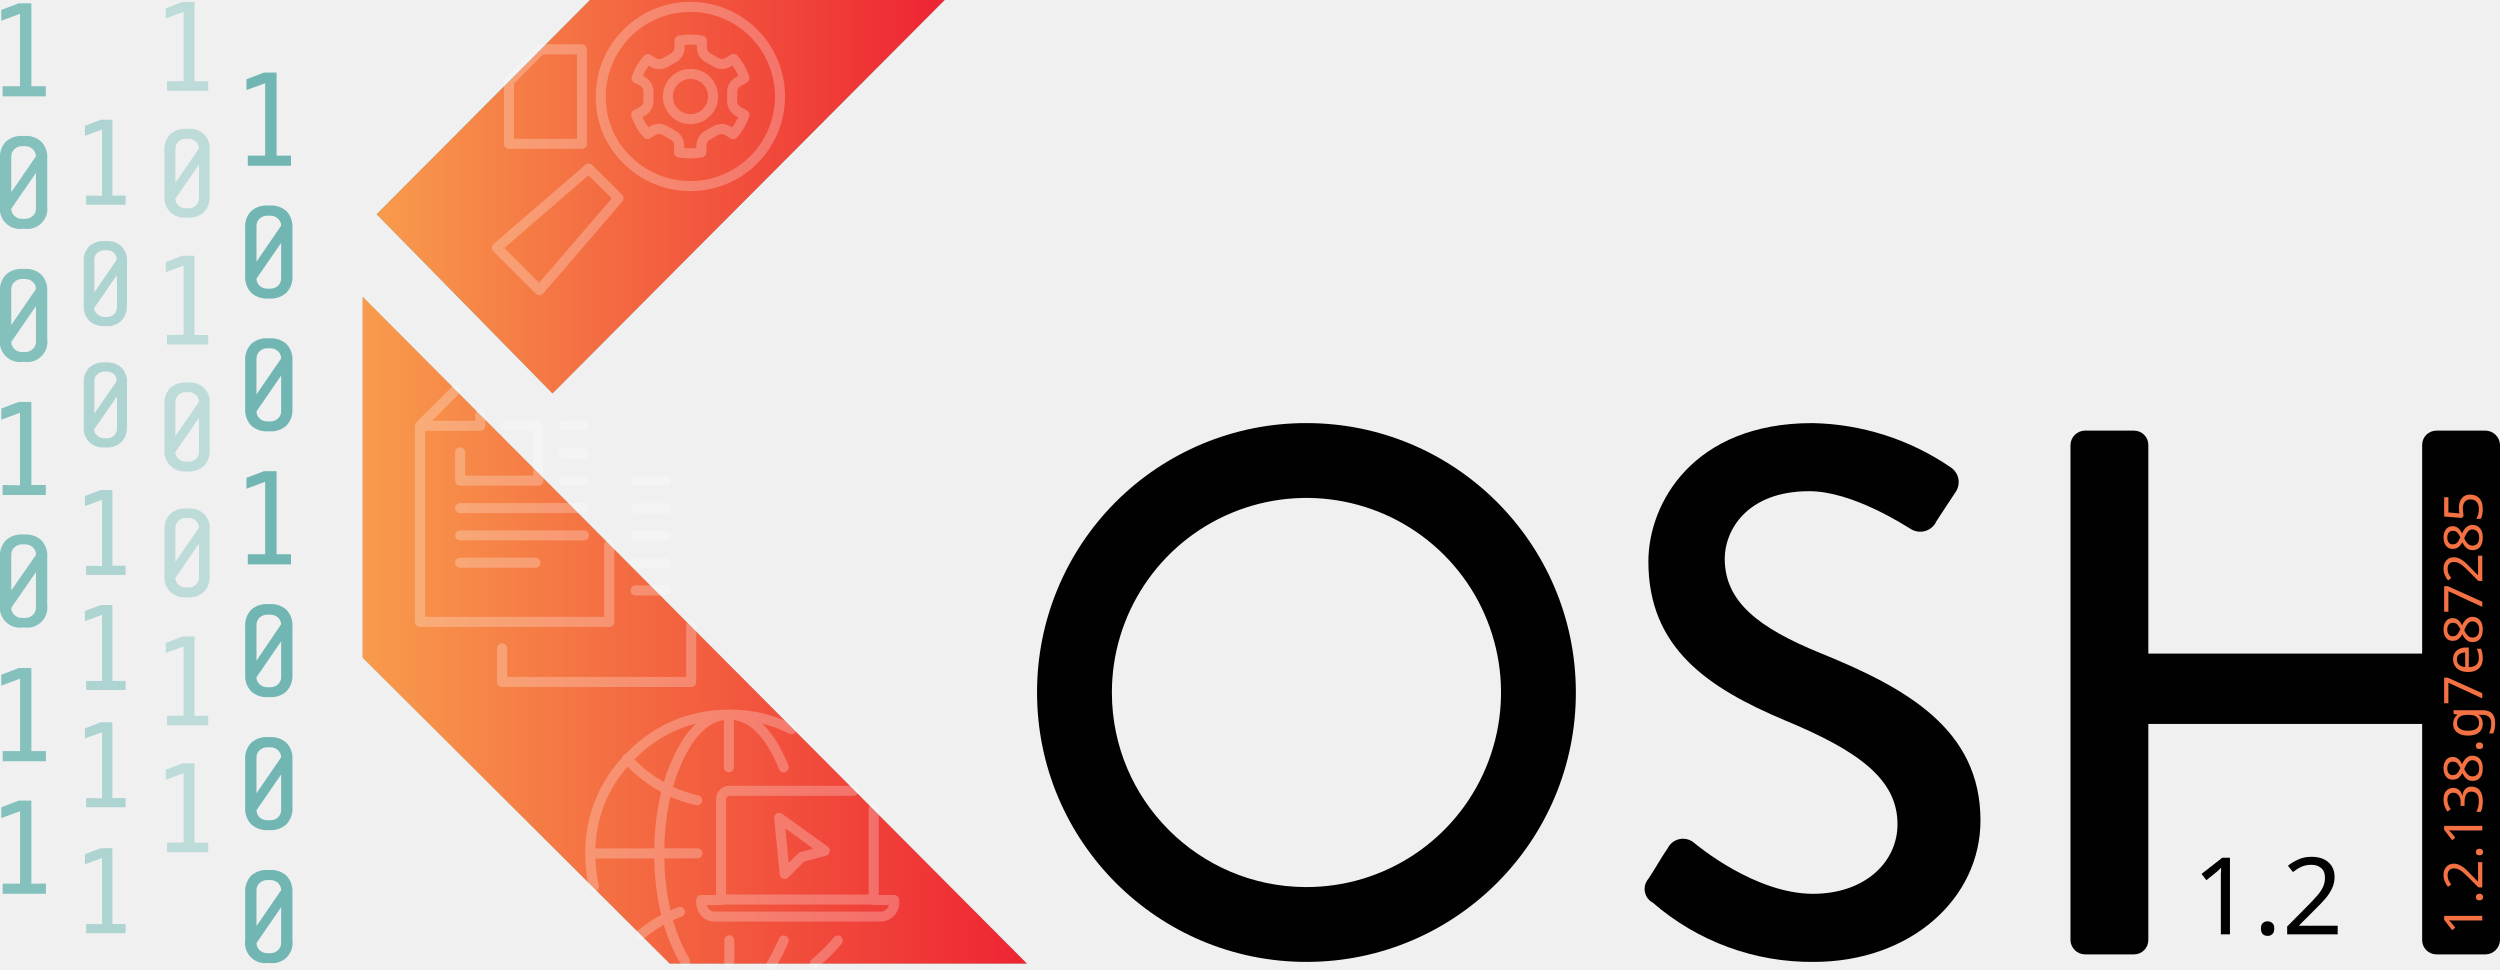
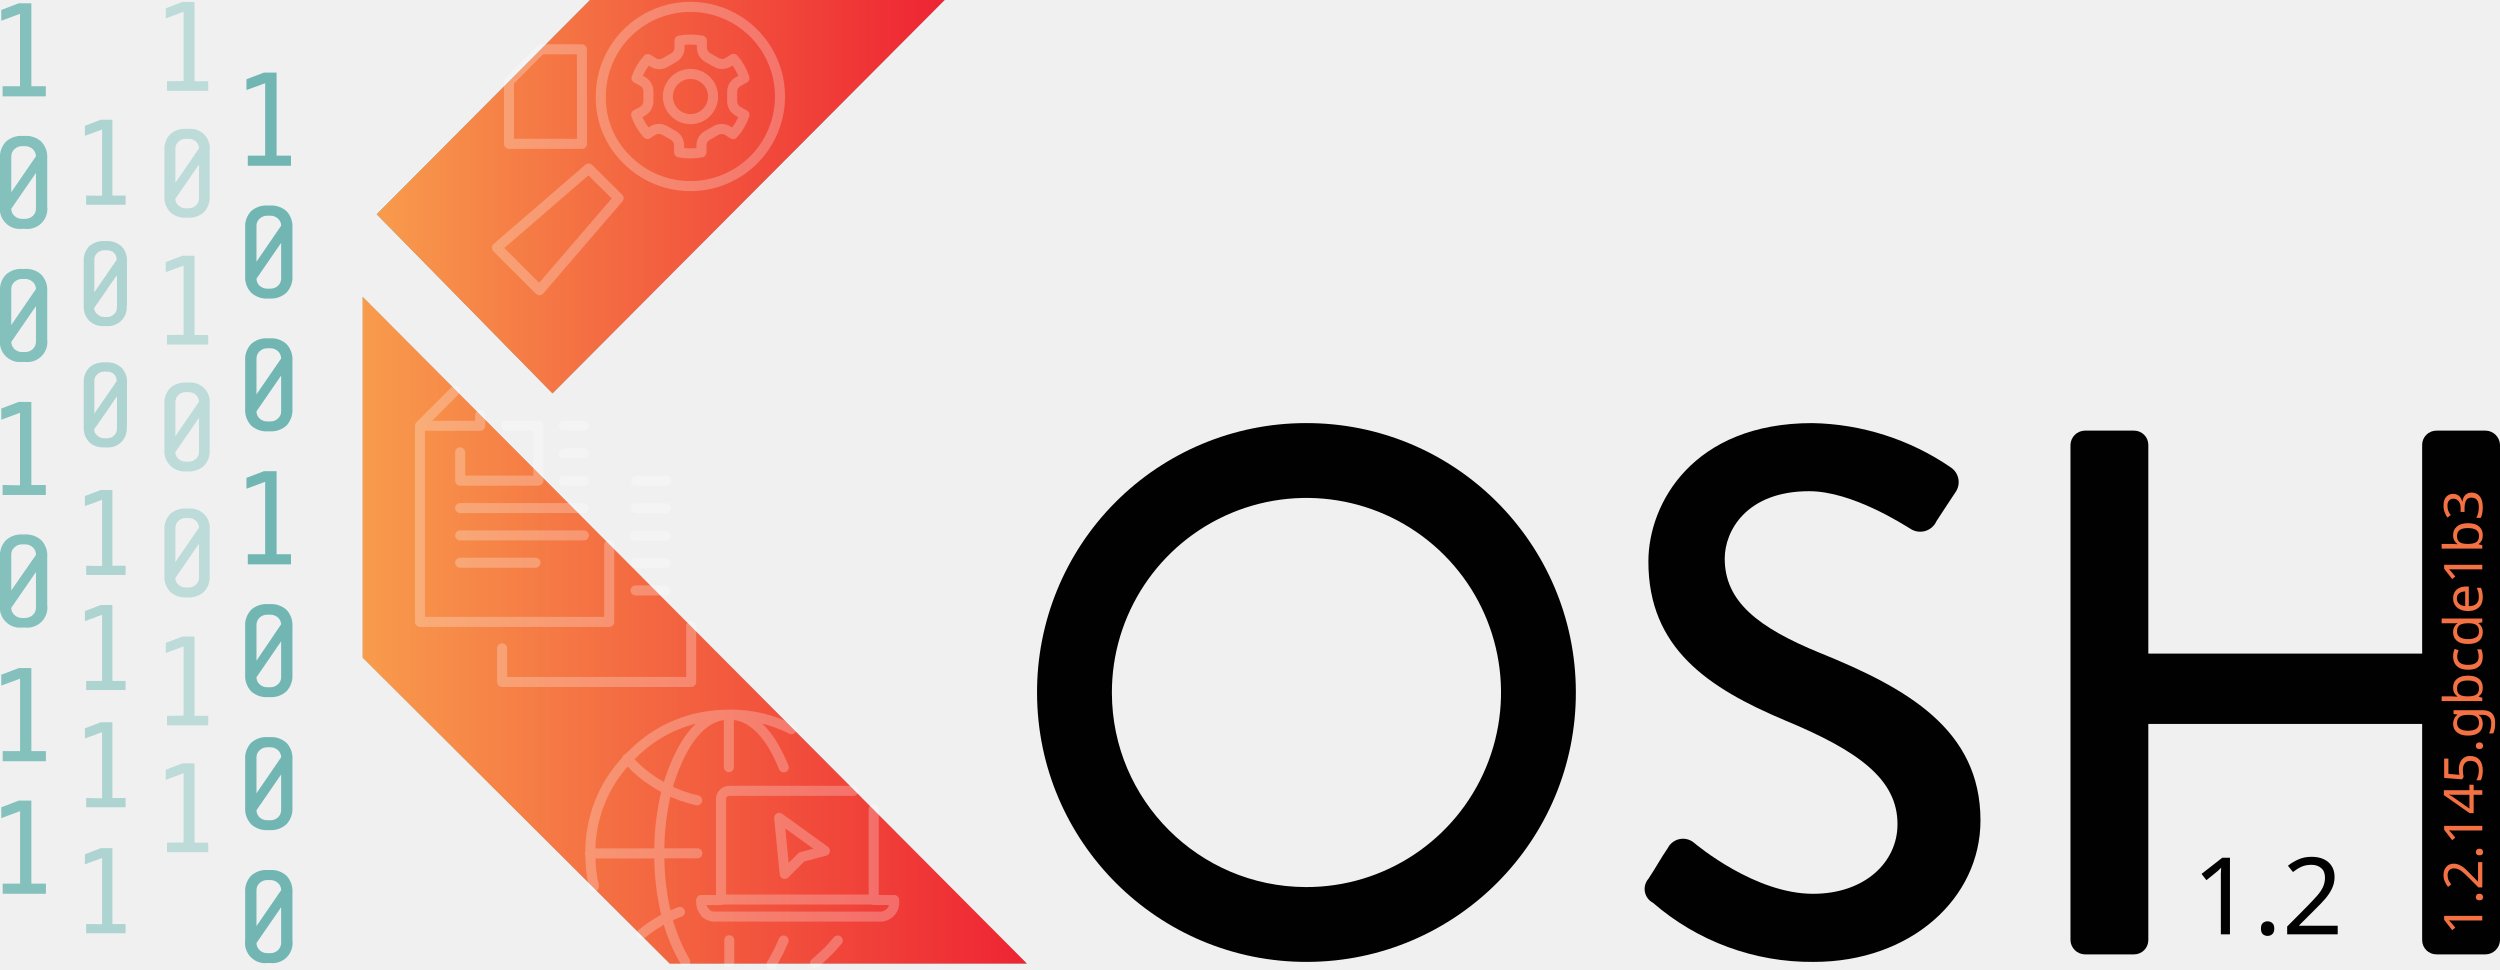
<svg xmlns="http://www.w3.org/2000/svg" xmlns:xlink="http://www.w3.org/1999/xlink" viewBox="0 0 248.88 96.48" version="1.1" id="svg4966">
  <defs id="defs4779">
    <style id="style4771">.cls-1{isolation:isolate;}.cls-2{fill:#010101;}.cls-10,.cls-12,.cls-3{fill:#afdedc;}.cls-10,.cls-11,.cls-12,.cls-13,.cls-3,.cls-9{mix-blend-mode:multiply;}.cls-4{fill:url(#New_Gradient_Swatch_copy_3);}.cls-5{fill:url(#New_Gradient_Swatch_copy_3-2);}.cls-6{opacity:0.25;}.cls-7,.cls-8{fill:none;stroke:#fff;stroke-linecap:round;stroke-linejoin:round;}.cls-7{fill-rule:evenodd;}.cls-10{opacity:0.7;}.cls-11,.cls-12{opacity:0.5;}.cls-13{opacity:0.65;}</style>
    <linearGradient id="New_Gradient_Swatch_copy_3" x1="37.5" y1="19.58" x2="94.04" y2="19.58" gradientUnits="userSpaceOnUse">
      <stop offset="0" stop-color="#f89b4c" id="stop4773" />
      <stop offset="1" stop-color="#ee2433" id="stop4775" />
    </linearGradient>
    <linearGradient id="New_Gradient_Swatch_copy_3-2" x1="36.1" y1="62.73" x2="102.23" y2="62.73" xlink:href="#New_Gradient_Swatch_copy_3" />
    <linearGradient xlink:href="#New_Gradient_Swatch_copy_3" id="linearGradient4972" gradientUnits="userSpaceOnUse" x1="37.5" y1="19.58" x2="94.04" y2="19.58" />
  </defs>
  <path class="cls-2" d="m 129.98,42.12 a 26.82,26.82 0 1 1 -26.74,26.89 26.77,26.77 0 0 1 26.74,-26.89 z m 0,46.19 a 19.37,19.37 0 1 0 -19.29,-19.3 19.37,19.37 0 0 0 19.29,19.3 z" id="path4781" style="isolation:isolate;fill:#010101" />
  <path class="cls-2" d="m 164.1,87.49 c 0.67,-1 1.26,-2.09 1.93,-3.06 a 1.7,1.7 0 0 1 2.54,-0.59 c 0.44,0.37 6.18,5.14 11.92,5.14 5.14,0 8.41,-3.13 8.41,-6.93 0,-4.47 -3.87,-7.3 -11.24,-10.35 -7.6,-3.21 -13.56,-7.16 -13.56,-15.8 0,-5.81 4.47,-13.78 16.31,-13.78 a 25.21,25.21 0 0 1 13.78,4.4 1.76,1.76 0 0 1 0.45,2.53 c -0.6,0.89 -1.27,1.94 -1.86,2.83 a 1.77,1.77 0 0 1 -2.61,0.75 c -0.52,-0.3 -5.74,-3.73 -10.06,-3.73 -6.25,0 -8.41,3.95 -8.41,6.71 0,4.24 3.27,6.85 9.46,9.38 8.64,3.5 16,7.6 16,16.69 0,7.75 -6.92,14.08 -16.61,14.08 a 24.07,24.07 0 0 1 -16,-5.89 1.55,1.55 0 0 1 -0.45,-2.38 z" id="path4783" style="isolation:isolate;fill:#010101" />
  <polygon class="cls-3" points="36.1,29.54 36.1,65.47 66.67,95.93 102.23,95.93 " id="polygon4793" style="isolation:isolate;mix-blend-mode:multiply;fill:#afdedc" />
  <polygon class="cls-3" points="55,39.16 94.04,0 58.74,0 37.5,21.33 " id="polygon4795" style="isolation:isolate;mix-blend-mode:multiply;fill:#afdedc" />
  <polygon class="cls-3" points="55,39.16 94.04,0 58.74,0 37.5,21.33 " id="polygon4797" style="isolation:isolate;mix-blend-mode:multiply;fill:#afdedc" />
  <polygon class="cls-4" points="55,39.16 94.04,0 58.74,0 37.5,21.33 " id="polygon4799" style="isolation:isolate;fill:url(#linearGradient4972)" />
  <polygon class="cls-5" points="36.1,29.54 36.1,65.47 66.67,95.93 102.23,95.93 " id="polygon4801" style="isolation:isolate;fill:url(#New_Gradient_Swatch_copy_3-2)" />
  <g class="cls-6" id="g4805" style="opacity:0.25;isolation:isolate">
    <path class="cls-7" d="m 140,443.25 v 2.82 h 7.78 v -5.46 h -3.2 m 7.74,5.47 h -2 m 0,-2.73 h 2 m 0,-2.74 h -2 M 140,448.8 h 12.3 M 142,439.55 v 1.06 h -6 v 19.52 h 18.84 v -7.67 M 136,440.61 l 3.51,-3.51 m 18,11.71 h 3 m 0,-2.73 h -3 m -13.33,16.68 v 3.35 H 163 v -5.56 m -23,-6.31 h 7.5 m 4.82,-2.72 H 140 m 20.46,5.48 h -3 m 0,-2.72 h 3 m 0,-2.72 h -3" transform="translate(-94.19,-398.22)" id="path4803" style="fill:none;fill-rule:evenodd;stroke:#ffffff;stroke-linecap:round;stroke-linejoin:round" />
  </g>
  <g class="cls-6" id="g4815" style="opacity:0.25;isolation:isolate">
    <polygon class="cls-8" points="50.67,8.11 50.67,14.32 57.94,14.32 57.93,4.91 53.85,4.91 " id="polygon4807" style="fill:none;stroke:#ffffff;stroke-linecap:round;stroke-linejoin:round" />
    <path class="cls-8" d="m 154.27,416.46 -1.48,-1.46 -9.13,7.88 v 0 l 4.23,4.23 v 0 l 7.88,-9.16 z" transform="translate(-94.19,-398.22)" id="path4809" style="fill:none;stroke:#ffffff;stroke-linecap:round;stroke-linejoin:round" />
    <path class="cls-8" d="m 156.62,414.14 a 8.92,8.92 0 1 0 -2.62,-6.31 8.6,8.6 0 0 0 2.62,6.31 z m 1.54,-7.82 -0.6,-0.32 a 5.42,5.42 0 0 1 1.12,-1.9 l 0.56,0.35 a 1.17,1.17 0 0 0 1.17,0 l 0.89,-0.51 a 1.15,1.15 0 0 0 0.54,-1 v -0.68 a 6.21,6.21 0 0 1 2.22,0 v 0.67 a 1.19,1.19 0 0 0 0.55,1 l 0.88,0.5 a 1.15,1.15 0 0 0 1.17,0 l 0.56,-0.35 a 5.4,5.4 0 0 1 1.08,1.92 l -0.59,0.33 a 1.16,1.16 0 0 0 -0.63,1 v 1 a 1.16,1.16 0 0 0 0.63,1 l 0.59,0.33 a 5.4,5.4 0 0 1 -1.12,1.91 l -0.56,-0.35 a 1.15,1.15 0 0 0 -1.17,0 l -0.88,0.5 a 1.18,1.18 0 0 0 -0.55,1 v 0.67 a 6.21,6.21 0 0 1 -2.22,0 v -0.67 a 1.15,1.15 0 0 0 -0.54,-1 l -0.89,-0.51 a 1.17,1.17 0 0 0 -1.17,0 l -0.55,0.35 a 5.38,5.38 0 0 1 -1.13,-1.92 l 0.6,-0.32 a 1.17,1.17 0 0 0 0.62,-1 v -1 a 1.17,1.17 0 0 0 -0.58,-1 z" transform="translate(-94.19,-398.22)" id="path4811" style="fill:none;stroke:#ffffff;stroke-linecap:round;stroke-linejoin:round" />
    <path class="cls-8" d="m 162.93,410.08 a 2.25,2.25 0 0 0 2.25,-2.25 2.25,2.25 0 1 0 -4.5,0 2.25,2.25 0 0 0 2.25,2.25 z" transform="translate(-94.19,-398.22)" id="path4813" style="fill:none;stroke:#ffffff;stroke-linecap:round;stroke-linejoin:round" />
  </g>
  <g class="cls-6" id="g4819" style="opacity:0.25;isolation:isolate">
    <path class="cls-7" d="m 166.75,474.59 v -5.22 h -0.16 c -1.6,0.06 -3,1.09 -4.2,3.07 -0.18,0.3 -0.36,0.63 -0.54,1 l -0.18,0.38 a 18.09,18.09 0 0 0 -1.08,3 12.61,12.61 0 0 0 3,1.07 m 3.14,-8.53 h 0.16 a 13.34,13.34 0 0 1 6.09,1.45 m 6.17,6.14 h -12.37 a 0.79,0.79 0 0 0 -0.57,0.25 0.76,0.76 0 0 0 -0.24,0.57 v 10 h 15.2 v -9 m -7.17,4.76 -1.69,1.69 -0.55,-5.58 4.55,3.28 z m -7.05,-14.16 c 1.6,0.06 3,1.09 4.2,3.07 0.18,0.3 0.36,0.63 0.54,1 l 0.18,0.38 c 0.12,0.26 0.24,0.52 0.34,0.79 m -18.9,11.85 a 14.8,14.8 0 0 1 -0.35,-3.23 v 0 a 13.32,13.32 0 0 1 3.68,-9.4 l 0.37,-0.38 a 14.06,14.06 0 0 1 1.08,-1 13.22,13.22 0 0 1 8.54,-3.07 M 161.88,489 a 12.26,12.26 0 0 0 -1.29,0.56 17.67,17.67 0 0 0 1.08,3 l 0.18,0.38 c 0.18,0.35 0.36,0.68 0.55,1 m -4.35,-2.73 a 13.68,13.68 0 0 1 2.54,-1.66 24.73,24.73 0 0 1 -0.76,-6.37 h -6.91 m 7.67,-6.38 a 24.78,24.78 0 0 0 -0.76,6.37 h 3.78 m -7,-9.41 0.37,0.39 a 14.06,14.06 0 0 0 1.08,1 13.68,13.68 0 0 0 2.54,1.66 m 10.4,17.39 0.08,-0.12 a 0.41,0.41 0 0 1 0.07,-0.11 q 0.27,-0.47 0.54,-1 l 0.18,-0.38 c 0.12,-0.24 0.22,-0.49 0.33,-0.74 m 5.39,0 c -0.21,0.25 -0.43,0.5 -0.65,0.74 -0.22,0.24 -0.24,0.26 -0.37,0.38 q -0.53,0.52 -1.08,1 l -0.16,0.13 M 166,487.82 h -2 v 0.24 a 1.31,1.31 0 0 0 0.41,1 v 0.06 a 1.34,1.34 0 0 0 0.92,0.35 h 16.48 a 1.32,1.32 0 0 0 1,-0.41 1.3,1.3 0 0 0 0.4,-1 v -0.24 h -2 m -14.42,4 V 494" transform="translate(-94.19,-398.22)" id="path4817" style="fill:none;fill-rule:evenodd;stroke:#ffffff;stroke-linecap:round;stroke-linejoin:round" />
  </g>
  <g class="cls-9" id="g4835" style="isolation:isolate;mix-blend-mode:multiply">
    <path class="cls-3" d="m 94.45,406.81 v 1 h 4.3 v -1 h -1.44 v -8.26 h -1.26 l -1.73,0.66 v 1.07 l 1.86,-0.69 v 7.22 z" transform="translate(-94.19,-398.22)" id="path4821" style="mix-blend-mode:multiply;fill:#afdedc" />
    <path class="cls-3" d="M 98.89,418.78 V 414 a 2.21,2.21 0 0 0 -0.59,-1.68 2.26,2.26 0 0 0 -1.63,-0.57 h -0.26 a 2.26,2.26 0 0 0 -1.63,0.57 2.21,2.21 0 0 0 -0.59,1.68 v 4.76 a 2,2 0 0 0 2.22,2.24 h 0.26 a 2,2 0 0 0 2.22,-2.25 z m -1.12,-5 -2.46,3.58 v -3.58 a 1,1 0 0 1 0.31,-0.71 1.09,1.09 0 0 1 0.79,-0.3 h 0.26 a 1.09,1.09 0 0 1 0.79,0.3 1,1 0 0 1 0.31,0.7 z m -2.46,5.22 2.46,-3.57 V 419 a 0.93,0.93 0 0 1 -0.31,0.71 1.09,1.09 0 0 1 -0.79,0.3 h -0.26 a 1.09,1.09 0 0 1 -0.79,-0.3 0.93,0.93 0 0 1 -0.31,-0.71 z" transform="translate(-94.19,-398.22)" id="path4823" style="mix-blend-mode:multiply;fill:#afdedc" />
    <path class="cls-3" d="m 98.89,432 v -4.76 a 2.21,2.21 0 0 0 -0.59,-1.68 2.26,2.26 0 0 0 -1.63,-0.57 h -0.26 a 2.26,2.26 0 0 0 -1.63,0.57 2.21,2.21 0 0 0 -0.59,1.68 V 432 a 2,2 0 0 0 2.22,2.25 h 0.26 A 2,2 0 0 0 98.89,432 Z m -1.12,-5 -2.46,3.58 V 427 a 0.93,0.93 0 0 1 0.31,-0.71 1.09,1.09 0 0 1 0.79,-0.3 h 0.26 a 1.09,1.09 0 0 1 0.79,0.3 0.93,0.93 0 0 1 0.31,0.71 z m -2.46,5.26 2.46,-3.57 v 3.57 a 1,1 0 0 1 -0.31,0.71 1.09,1.09 0 0 1 -0.79,0.3 h -0.26 a 1.09,1.09 0 0 1 -0.79,-0.3 1,1 0 0 1 -0.31,-0.71 z" transform="translate(-94.19,-398.22)" id="path4825" style="mix-blend-mode:multiply;fill:#afdedc" />
    <path class="cls-3" d="m 94.45,446.5 v 1 h 4.3 v -1 h -1.44 v -8.27 h -1.26 l -1.73,0.66 V 440 l 1.86,-0.69 v 7.23 z" transform="translate(-94.19,-398.22)" id="path4827" style="mix-blend-mode:multiply;fill:#afdedc" />
    <path class="cls-3" d="m 98.89,458.47 v -4.76 A 2.21,2.21 0 0 0 98.3,452 2.26,2.26 0 0 0 96.67,451.43 h -0.26 a 2.26,2.26 0 0 0 -1.63,0.57 2.21,2.21 0 0 0 -0.59,1.68 v 4.76 a 2,2 0 0 0 2.22,2.25 h 0.26 a 2,2 0 0 0 2.22,-2.25 z m -1.12,-5 -2.46,3.53 v -3.58 a 0.93,0.93 0 0 1 0.31,-0.71 1.09,1.09 0 0 1 0.79,-0.3 h 0.26 a 1.09,1.09 0 0 1 0.79,0.3 0.93,0.93 0 0 1 0.31,0.75 z m -2.46,5.26 2.46,-3.57 v 3.57 a 0.93,0.93 0 0 1 -0.31,0.71 1.09,1.09 0 0 1 -0.79,0.3 h -0.26 a 1.09,1.09 0 0 1 -0.79,-0.3 0.93,0.93 0 0 1 -0.31,-0.72 z" transform="translate(-94.19,-398.22)" id="path4829" style="mix-blend-mode:multiply;fill:#afdedc" />
    <path class="cls-3" d="m 94.46,473 v 1 h 4.3 v -1 h -1.45 v -8.27 h -1.25 l -1.74,0.66 v 1.08 l 1.87,-0.69 V 473 Z" transform="translate(-94.19,-398.22)" id="path4831" style="mix-blend-mode:multiply;fill:#afdedc" />
    <path class="cls-3" d="m 94.46,486.19 v 1 h 4.3 v -1 h -1.45 v -8.27 h -1.25 l -1.74,0.67 v 1.07 l 1.87,-0.69 v 7.22 z" transform="translate(-94.19,-398.22)" id="path4833" style="mix-blend-mode:multiply;fill:#afdedc" />
  </g>
  <g class="cls-9" id="g4851" style="isolation:isolate;mix-blend-mode:multiply">
    <path class="cls-3" d="m 118.86,413.72 v 1 h 4.3 v -1 h -1.44 v -8.27 h -1.26 l -1.73,0.66 v 1.07 l 1.86,-0.68 v 7.22 z" transform="translate(-94.19,-398.22)" id="path4837" style="mix-blend-mode:multiply;fill:#afdedc" />
    <path class="cls-3" d="m 123.3,425.69 v -4.77 a 2.21,2.21 0 0 0 -0.59,-1.68 2.3,2.3 0 0 0 -1.63,-0.56 h -0.26 a 2.3,2.3 0 0 0 -1.63,0.56 2.21,2.21 0 0 0 -0.59,1.68 v 4.77 a 2.2,2.2 0 0 0 0.6,1.67 2.26,2.26 0 0 0 1.62,0.58 h 0.26 a 2.26,2.26 0 0 0 1.62,-0.58 2.2,2.2 0 0 0 0.6,-1.67 z m -1.12,-5 -2.46,3.59 v -3.59 a 0.91,0.91 0 0 1 0.31,-0.7 1.09,1.09 0 0 1 0.79,-0.3 h 0.26 a 1.09,1.09 0 0 1 0.79,0.3 0.91,0.91 0 0 1 0.31,0.68 z m -2.46,5.27 2.46,-3.57 v 3.57 a 1,1 0 0 1 -0.31,0.71 1.13,1.13 0 0 1 -0.79,0.29 h -0.26 a 1.13,1.13 0 0 1 -0.79,-0.29 1,1 0 0 1 -0.31,-0.73 z" transform="translate(-94.19,-398.22)" id="path4839" style="mix-blend-mode:multiply;fill:#afdedc" />
    <path class="cls-3" d="m 123.3,438.91 v -4.76 a 2.21,2.21 0 0 0 -0.59,-1.68 2.26,2.26 0 0 0 -1.63,-0.57 h -0.26 a 2.26,2.26 0 0 0 -1.63,0.57 2.21,2.21 0 0 0 -0.59,1.68 v 4.76 a 2.23,2.23 0 0 0 0.6,1.68 2.26,2.26 0 0 0 1.62,0.57 h 0.26 a 2.26,2.26 0 0 0 1.62,-0.57 2.23,2.23 0 0 0 0.6,-1.68 z m -1.12,-5 -2.46,3.58 v -3.59 a 1,1 0 0 1 0.31,-0.71 1.09,1.09 0 0 1 0.79,-0.3 h 0.26 a 1.09,1.09 0 0 1 0.79,0.3 1,1 0 0 1 0.31,0.71 z m -2.46,5.26 2.46,-3.57 v 3.57 a 0.93,0.93 0 0 1 -0.31,0.71 1.09,1.09 0 0 1 -0.79,0.3 h -0.26 a 1.09,1.09 0 0 1 -0.79,-0.3 0.93,0.93 0 0 1 -0.31,-0.72 z" transform="translate(-94.19,-398.22)" id="path4841" style="mix-blend-mode:multiply;fill:#afdedc" />
    <path class="cls-3" d="m 118.86,453.4 v 1 h 4.3 v -1 h -1.44 v -8.27 h -1.26 l -1.73,0.66 v 1.08 l 1.86,-0.69 v 7.22 z" transform="translate(-94.19,-398.22)" id="path4843" style="mix-blend-mode:multiply;fill:#afdedc" />
    <path class="cls-3" d="m 123.3,465.37 v -4.76 a 2.21,2.21 0 0 0 -0.59,-1.68 2.26,2.26 0 0 0 -1.63,-0.57 h -0.26 a 2.26,2.26 0 0 0 -1.63,0.57 2.21,2.21 0 0 0 -0.59,1.68 v 4.76 a 2.23,2.23 0 0 0 0.6,1.68 2.26,2.26 0 0 0 1.62,0.57 h 0.26 a 2.26,2.26 0 0 0 1.62,-0.57 2.23,2.23 0 0 0 0.6,-1.68 z m -1.12,-5 -2.46,3.63 v -3.59 a 1,1 0 0 1 0.31,-0.71 1.13,1.13 0 0 1 0.79,-0.29 h 0.26 a 1.13,1.13 0 0 1 0.79,0.29 1,1 0 0 1 0.31,0.66 z m -2.46,5.27 2.46,-3.58 v 3.58 a 0.91,0.91 0 0 1 -0.31,0.7 1.09,1.09 0 0 1 -0.79,0.3 h -0.26 a 1.09,1.09 0 0 1 -0.79,-0.3 0.91,0.91 0 0 1 -0.31,-0.71 z" transform="translate(-94.19,-398.22)" id="path4845" style="mix-blend-mode:multiply;fill:#afdedc" />
    <path class="cls-3" d="m 123.3,478.61 v -4.76 a 2.21,2.21 0 0 0 -0.59,-1.68 2.26,2.26 0 0 0 -1.63,-0.57 h -0.26 a 2.26,2.26 0 0 0 -1.63,0.57 2.21,2.21 0 0 0 -0.59,1.68 v 4.76 a 2.2,2.2 0 0 0 0.6,1.67 2.26,2.26 0 0 0 1.62,0.58 h 0.26 a 2.26,2.26 0 0 0 1.62,-0.58 2.2,2.2 0 0 0 0.6,-1.67 z m -1.12,-5 -2.46,3.59 v -3.59 a 0.93,0.93 0 0 1 0.31,-0.7 1.09,1.09 0 0 1 0.79,-0.3 h 0.26 a 1.09,1.09 0 0 1 0.79,0.3 0.93,0.93 0 0 1 0.31,0.68 z m -2.46,5.27 2.46,-3.57 v 3.57 a 1,1 0 0 1 -0.31,0.71 1.09,1.09 0 0 1 -0.79,0.29 h -0.26 a 1.09,1.09 0 0 1 -0.79,-0.29 1,1 0 0 1 -0.31,-0.73 z" transform="translate(-94.19,-398.22)" id="path4847" style="mix-blend-mode:multiply;fill:#afdedc" />
    <path class="cls-3" d="m 123.3,491.84 v -4.76 a 2.21,2.21 0 0 0 -0.59,-1.68 2.26,2.26 0 0 0 -1.63,-0.57 h -0.26 a 2.26,2.26 0 0 0 -1.63,0.57 2.21,2.21 0 0 0 -0.59,1.68 v 4.76 a 2,2 0 0 0 2.22,2.25 h 0.26 a 2,2 0 0 0 2.22,-2.25 z m -1.12,-5 -2.46,3.58 v -3.58 a 0.93,0.93 0 0 1 0.31,-0.71 1.09,1.09 0 0 1 0.79,-0.3 h 0.26 a 1.09,1.09 0 0 1 0.79,0.3 0.93,0.93 0 0 1 0.31,0.7 z m -2.46,5.26 2.46,-3.57 v 3.57 a 1,1 0 0 1 -0.31,0.71 1.09,1.09 0 0 1 -0.79,0.3 h -0.26 a 1.09,1.09 0 0 1 -0.79,-0.3 1,1 0 0 1 -0.31,-0.72 z" transform="translate(-94.19,-398.22)" id="path4849" style="mix-blend-mode:multiply;fill:#afdedc" />
  </g>
  <path class="cls-10" d="m 16.63,8.09 v 0.95 h 4.1 V 8.09 h -1.37 v -7.9 h -1.2 L 16.5,0.83 v 1 l 1.78,-0.66 v 6.9 z" id="path4853" style="opacity:0.7;isolation:isolate;mix-blend-mode:multiply;fill:#afdedc" />
  <path class="cls-10" d="M 20.87,19.53 V 14.98 A 1.93,1.93 0 0 0 18.75,12.83 H 18.5 a 2.18,2.18 0 0 0 -1.56,0.54 2.14,2.14 0 0 0 -0.57,1.61 v 4.55 a 2.11,2.11 0 0 0 0.58,1.59 2.13,2.13 0 0 0 1.55,0.55 h 0.25 a 2.15,2.15 0 0 0 1.55,-0.55 2.1,2.1 0 0 0 0.57,-1.59 z m -1.06,-4.75 -2.35,3.42 v -3.42 a 0.91,0.91 0 0 1 0.3,-0.68 1,1 0 0 1 0.75,-0.28 h 0.25 a 1,1 0 0 1 0.75,0.28 0.91,0.91 0 0 1 0.3,0.68 z m -2.35,5 2.35,-3.41 v 3.41 a 0.89,0.89 0 0 1 -0.3,0.67 1.05,1.05 0 0 1 -0.75,0.29 h -0.25 a 1,1 0 0 1 -0.75,-0.29 0.89,0.89 0 0 1 -0.31,-0.67 z" id="path4855" style="opacity:0.7;isolation:isolate;mix-blend-mode:multiply;fill:#afdedc" />
  <path class="cls-10" d="m 16.63,33.35 v 0.95 h 4.1 v -0.95 h -1.37 v -7.89 h -1.2 l -1.66,0.63 v 1 l 1.78,-0.65 v 6.89 z" id="path4857" style="opacity:0.7;isolation:isolate;mix-blend-mode:multiply;fill:#afdedc" />
  <path class="cls-10" d="M 20.87,44.78 V 40.24 A 1.93,1.93 0 0 0 18.75,38.09 H 18.5 a 2.18,2.18 0 0 0 -1.56,0.54 2.14,2.14 0 0 0 -0.57,1.61 v 4.54 a 2,2 0 0 0 2.13,2.15 h 0.25 a 2.15,2.15 0 0 0 1.55,-0.55 2.11,2.11 0 0 0 0.57,-1.6 z M 19.81,40 17.46,43.42 V 40 a 0.91,0.91 0 0 1 0.3,-0.68 1,1 0 0 1 0.75,-0.28 h 0.25 a 1,1 0 0 1 0.75,0.28 0.91,0.91 0 0 1 0.3,0.68 z m -2.35,5 2.35,-3.41 V 45 a 0.9,0.9 0 0 1 -0.3,0.68 1,1 0 0 1 -0.75,0.28 h -0.25 a 1,1 0 0 1 -0.75,-0.28 0.9,0.9 0 0 1 -0.31,-0.66 z" id="path4859" style="opacity:0.7;isolation:isolate;mix-blend-mode:multiply;fill:#afdedc" />
  <path class="cls-10" d="m 16.63,71.26 v 0.95 h 4.1 v -0.95 h -1.37 v -7.89 h -1.2 L 16.5,64 v 1 l 1.78,-0.65 v 6.89 z" id="path4861" style="opacity:0.7;isolation:isolate;mix-blend-mode:multiply;fill:#afdedc" />
  <path class="cls-10" d="M 20.87,57.32 V 52.78 A 1.93,1.93 0 0 0 18.75,50.63 H 18.5 a 2.18,2.18 0 0 0 -1.56,0.54 2.14,2.14 0 0 0 -0.57,1.61 v 4.55 a 2.09,2.09 0 0 0 0.58,1.59 2.13,2.13 0 0 0 1.55,0.55 h 0.25 a 2.15,2.15 0 0 0 1.55,-0.55 2.09,2.09 0 0 0 0.57,-1.6 z m -1.06,-4.79 -2.35,3.42 v -3.42 a 0.91,0.91 0 0 1 0.3,-0.68 1,1 0 0 1 0.75,-0.28 h 0.25 a 1,1 0 0 1 0.75,0.28 0.91,0.91 0 0 1 0.3,0.68 z m -2.35,5 2.35,-3.41 v 3.41 a 0.89,0.89 0 0 1 -0.3,0.67 1.05,1.05 0 0 1 -0.75,0.29 H 18.51 A 1,1 0 0 1 17.76,58.2 0.89,0.89 0 0 1 17.45,57.56 Z" id="path4863" style="opacity:0.7;isolation:isolate;mix-blend-mode:multiply;fill:#afdedc" />
  <path class="cls-10" d="m 16.63,83.89 v 0.95 h 4.1 v -0.95 h -1.37 v -7.9 h -1.2 l -1.66,0.64 v 1 l 1.78,-0.66 v 6.9 z" id="path4865" style="opacity:0.7;isolation:isolate;mix-blend-mode:multiply;fill:#afdedc" />
  <g class="cls-11" id="g4881" style="opacity:0.5;isolation:isolate;mix-blend-mode:multiply">
    <path class="cls-12" d="m 102.77,417.69 v 0.91 h 3.92 v -0.91 h -1.31 v -7.55 h -1.15 l -1.58,0.6 v 1 l 1.7,-0.63 v 6.6 z" transform="translate(-94.19,-398.22)" id="path4867" style="opacity:0.5;mix-blend-mode:multiply;fill:#afdedc" />
    <path class="cls-12" d="m 106.83,428.63 v -4.35 a 2,2 0 0 0 -0.55,-1.54 2.07,2.07 0 0 0 -1.48,-0.52 h -0.24 a 2.09,2.09 0 0 0 -1.49,0.52 2,2 0 0 0 -0.54,1.54 v 4.35 a 2,2 0 0 0 0.55,1.53 2,2 0 0 0 1.48,0.52 h 0.24 a 1.86,1.86 0 0 0 2,-2.05 z m -1,-4.58 -2.25,3.27 v -3.27 a 0.87,0.87 0 0 1 0.29,-0.65 1,1 0 0 1 0.72,-0.27 h 0.24 a 1,1 0 0 1 0.72,0.27 0.86,0.86 0 0 1 0.25,0.65 z m -2.25,4.81 2.25,-3.26 v 3.26 a 0.84,0.84 0 0 1 -0.28,0.64 1,1 0 0 1 -0.72,0.28 h -0.24 a 1,1 0 0 1 -0.72,-0.28 0.85,0.85 0 0 1 -0.32,-0.64 z" transform="translate(-94.19,-398.22)" id="path4869" style="opacity:0.5;mix-blend-mode:multiply;fill:#afdedc" />
    <path class="cls-12" d="m 102.77,466 v 0.91 h 3.92 V 466 h -1.31 v -7.55 h -1.15 l -1.58,0.6 v 1 l 1.7,-0.63 V 466 Z" transform="translate(-94.19,-398.22)" id="path4871" style="opacity:0.5;mix-blend-mode:multiply;fill:#afdedc" />
    <path class="cls-12" d="m 102.77,490.21 v 0.91 h 3.92 v -0.91 h -1.31 v -7.55 h -1.15 l -1.58,0.6 v 1 l 1.7,-0.63 v 6.6 z" transform="translate(-94.19,-398.22)" id="path4873" style="opacity:0.5;mix-blend-mode:multiply;fill:#afdedc" />
    <path class="cls-12" d="m 102.77,454.54 v 0.91 h 3.92 v -0.91 h -1.31 V 447 h -1.15 l -1.58,0.6 v 1 l 1.7,-0.63 v 6.6 z" transform="translate(-94.19,-398.22)" id="path4875" style="opacity:0.5;mix-blend-mode:multiply;fill:#afdedc" />
    <path class="cls-12" d="m 106.83,440.71 v -4.35 a 2,2 0 0 0 -0.55,-1.54 2.07,2.07 0 0 0 -1.48,-0.52 h -0.24 a 2.09,2.09 0 0 0 -1.49,0.52 2,2 0 0 0 -0.54,1.54 v 4.35 a 2,2 0 0 0 0.55,1.53 2,2 0 0 0 1.48,0.52 h 0.24 a 1.86,1.86 0 0 0 2,-2.05 z m -1,-4.58 -2.25,3.27 v -3.27 a 0.87,0.87 0 0 1 0.29,-0.65 1,1 0 0 1 0.72,-0.27 h 0.24 a 1,1 0 0 1 0.72,0.27 0.86,0.86 0 0 1 0.25,0.65 z m -2.25,4.81 2.25,-3.26 v 3.26 a 0.84,0.84 0 0 1 -0.28,0.64 1,1 0 0 1 -0.72,0.28 h -0.24 a 1,1 0 0 1 -0.72,-0.28 0.85,0.85 0 0 1 -0.32,-0.64 z" transform="translate(-94.19,-398.22)" id="path4877" style="opacity:0.5;mix-blend-mode:multiply;fill:#afdedc" />
    <path class="cls-12" d="m 102.77,477.67 v 0.91 h 3.92 v -0.91 h -1.31 v -7.55 h -1.15 l -1.58,0.61 v 1 l 1.7,-0.62 v 6.59 z" transform="translate(-94.19,-398.22)" id="path4879" style="opacity:0.5;mix-blend-mode:multiply;fill:#afdedc" />
  </g>
  <g class="cls-11" id="g4897" style="opacity:0.5;isolation:isolate;mix-blend-mode:multiply">
    <path class="cls-12" d="m 102.77,417.69 v 0.91 h 3.92 v -0.91 h -1.31 v -7.55 h -1.15 l -1.58,0.6 v 1 l 1.7,-0.63 v 6.6 z" transform="translate(-94.19,-398.22)" id="path4883" style="opacity:0.5;mix-blend-mode:multiply;fill:#afdedc" />
    <path class="cls-12" d="m 106.83,428.63 v -4.35 a 2,2 0 0 0 -0.55,-1.54 2.07,2.07 0 0 0 -1.48,-0.52 h -0.24 a 2.09,2.09 0 0 0 -1.49,0.52 2,2 0 0 0 -0.54,1.54 v 4.35 a 2,2 0 0 0 0.55,1.53 2,2 0 0 0 1.48,0.52 h 0.24 a 1.86,1.86 0 0 0 2,-2.05 z m -1,-4.58 -2.25,3.27 v -3.27 a 0.87,0.87 0 0 1 0.29,-0.65 1,1 0 0 1 0.72,-0.27 h 0.24 a 1,1 0 0 1 0.72,0.27 0.86,0.86 0 0 1 0.25,0.65 z m -2.25,4.81 2.25,-3.26 v 3.26 a 0.84,0.84 0 0 1 -0.28,0.64 1,1 0 0 1 -0.72,0.28 h -0.24 a 1,1 0 0 1 -0.72,-0.28 0.85,0.85 0 0 1 -0.32,-0.64 z" transform="translate(-94.19,-398.22)" id="path4885" style="opacity:0.5;mix-blend-mode:multiply;fill:#afdedc" />
    <path class="cls-12" d="m 102.77,466 v 0.91 h 3.92 V 466 h -1.31 v -7.55 h -1.15 l -1.58,0.6 v 1 l 1.7,-0.63 V 466 Z" transform="translate(-94.19,-398.22)" id="path4887" style="opacity:0.5;mix-blend-mode:multiply;fill:#afdedc" />
    <path class="cls-12" d="m 102.77,490.21 v 0.91 h 3.92 v -0.91 h -1.31 v -7.55 h -1.15 l -1.58,0.6 v 1 l 1.7,-0.63 v 6.6 z" transform="translate(-94.19,-398.22)" id="path4889" style="opacity:0.5;mix-blend-mode:multiply;fill:#afdedc" />
    <path class="cls-12" d="m 102.77,454.54 v 0.91 h 3.92 v -0.91 h -1.31 V 447 h -1.15 l -1.58,0.6 v 1 l 1.7,-0.63 v 6.6 z" transform="translate(-94.19,-398.22)" id="path4891" style="opacity:0.5;mix-blend-mode:multiply;fill:#afdedc" />
    <path class="cls-12" d="m 106.83,440.71 v -4.35 a 2,2 0 0 0 -0.55,-1.54 2.07,2.07 0 0 0 -1.48,-0.52 h -0.24 a 2.09,2.09 0 0 0 -1.49,0.52 2,2 0 0 0 -0.54,1.54 v 4.35 a 2,2 0 0 0 0.55,1.53 2,2 0 0 0 1.48,0.52 h 0.24 a 1.86,1.86 0 0 0 2,-2.05 z m -1,-4.58 -2.25,3.27 v -3.27 a 0.87,0.87 0 0 1 0.29,-0.65 1,1 0 0 1 0.72,-0.27 h 0.24 a 1,1 0 0 1 0.72,0.27 0.86,0.86 0 0 1 0.25,0.65 z m -2.25,4.81 2.25,-3.26 v 3.26 a 0.84,0.84 0 0 1 -0.28,0.64 1,1 0 0 1 -0.72,0.28 h -0.24 a 1,1 0 0 1 -0.72,-0.28 0.85,0.85 0 0 1 -0.32,-0.64 z" transform="translate(-94.19,-398.22)" id="path4893" style="opacity:0.5;mix-blend-mode:multiply;fill:#afdedc" />
    <path class="cls-12" d="m 102.77,477.67 v 0.91 h 3.92 v -0.91 h -1.31 v -7.55 h -1.15 l -1.58,0.61 v 1 l 1.7,-0.62 v 6.59 z" transform="translate(-94.19,-398.22)" id="path4895" style="opacity:0.5;mix-blend-mode:multiply;fill:#afdedc" />
  </g>
  <g class="cls-11" id="g4913" style="opacity:0.5;isolation:isolate;mix-blend-mode:multiply">
    <path class="cls-12" d="m 102.77,417.69 v 0.91 h 3.92 v -0.91 h -1.31 v -7.55 h -1.15 l -1.58,0.6 v 1 l 1.7,-0.63 v 6.6 z" transform="translate(-94.19,-398.22)" id="path4899" style="opacity:0.5;mix-blend-mode:multiply;fill:#afdedc" />
    <path class="cls-12" d="m 106.83,428.63 v -4.35 a 2,2 0 0 0 -0.55,-1.54 2.07,2.07 0 0 0 -1.48,-0.52 h -0.24 a 2.09,2.09 0 0 0 -1.49,0.52 2,2 0 0 0 -0.54,1.54 v 4.35 a 2,2 0 0 0 0.55,1.53 2,2 0 0 0 1.48,0.52 h 0.24 a 1.86,1.86 0 0 0 2,-2.05 z m -1,-4.58 -2.25,3.27 v -3.27 a 0.87,0.87 0 0 1 0.29,-0.65 1,1 0 0 1 0.72,-0.27 h 0.24 a 1,1 0 0 1 0.72,0.27 0.86,0.86 0 0 1 0.25,0.65 z m -2.25,4.81 2.25,-3.26 v 3.26 a 0.84,0.84 0 0 1 -0.28,0.64 1,1 0 0 1 -0.72,0.28 h -0.24 a 1,1 0 0 1 -0.72,-0.28 0.85,0.85 0 0 1 -0.32,-0.64 z" transform="translate(-94.19,-398.22)" id="path4901" style="opacity:0.5;mix-blend-mode:multiply;fill:#afdedc" />
    <path class="cls-12" d="m 102.77,466 v 0.91 h 3.92 V 466 h -1.31 v -7.55 h -1.15 l -1.58,0.6 v 1 l 1.7,-0.63 V 466 Z" transform="translate(-94.19,-398.22)" id="path4903" style="opacity:0.5;mix-blend-mode:multiply;fill:#afdedc" />
    <path class="cls-12" d="m 102.77,490.21 v 0.91 h 3.92 v -0.91 h -1.31 v -7.55 h -1.15 l -1.58,0.6 v 1 l 1.7,-0.63 v 6.6 z" transform="translate(-94.19,-398.22)" id="path4905" style="opacity:0.5;mix-blend-mode:multiply;fill:#afdedc" />
    <path class="cls-12" d="m 102.77,454.54 v 0.91 h 3.92 v -0.91 h -1.31 V 447 h -1.15 l -1.58,0.6 v 1 l 1.7,-0.63 v 6.6 z" transform="translate(-94.19,-398.22)" id="path4907" style="opacity:0.5;mix-blend-mode:multiply;fill:#afdedc" />
    <path class="cls-12" d="m 106.83,440.71 v -4.35 a 2,2 0 0 0 -0.55,-1.54 2.07,2.07 0 0 0 -1.48,-0.52 h -0.24 a 2.09,2.09 0 0 0 -1.49,0.52 2,2 0 0 0 -0.54,1.54 v 4.35 a 2,2 0 0 0 0.55,1.53 2,2 0 0 0 1.48,0.52 h 0.24 a 1.86,1.86 0 0 0 2,-2.05 z m -1,-4.58 -2.25,3.27 v -3.27 a 0.87,0.87 0 0 1 0.29,-0.65 1,1 0 0 1 0.72,-0.27 h 0.24 a 1,1 0 0 1 0.72,0.27 0.86,0.86 0 0 1 0.25,0.65 z m -2.25,4.81 2.25,-3.26 v 3.26 a 0.84,0.84 0 0 1 -0.28,0.64 1,1 0 0 1 -0.72,0.28 h -0.24 a 1,1 0 0 1 -0.72,-0.28 0.85,0.85 0 0 1 -0.32,-0.64 z" transform="translate(-94.19,-398.22)" id="path4909" style="opacity:0.5;mix-blend-mode:multiply;fill:#afdedc" />
    <path class="cls-12" d="m 102.77,477.67 v 0.91 h 3.92 v -0.91 h -1.31 v -7.55 h -1.15 l -1.58,0.61 v 1 l 1.7,-0.62 v 6.59 z" transform="translate(-94.19,-398.22)" id="path4911" style="opacity:0.5;mix-blend-mode:multiply;fill:#afdedc" />
  </g>
  <g class="cls-11" id="g4929" style="opacity:0.5;isolation:isolate;mix-blend-mode:multiply">
    <path class="cls-12" d="m 102.77,417.69 v 0.91 h 3.92 v -0.91 h -1.31 v -7.55 h -1.15 l -1.58,0.6 v 1 l 1.7,-0.63 v 6.6 z" transform="translate(-94.19,-398.22)" id="path4915" style="opacity:0.5;mix-blend-mode:multiply;fill:#afdedc" />
    <path class="cls-12" d="m 106.83,428.63 v -4.35 a 2,2 0 0 0 -0.55,-1.54 2.07,2.07 0 0 0 -1.48,-0.52 h -0.24 a 2.09,2.09 0 0 0 -1.49,0.52 2,2 0 0 0 -0.54,1.54 v 4.35 a 2,2 0 0 0 0.55,1.53 2,2 0 0 0 1.48,0.52 h 0.24 a 1.86,1.86 0 0 0 2,-2.05 z m -1,-4.58 -2.25,3.27 v -3.27 a 0.87,0.87 0 0 1 0.29,-0.65 1,1 0 0 1 0.72,-0.27 h 0.24 a 1,1 0 0 1 0.72,0.27 0.86,0.86 0 0 1 0.25,0.65 z m -2.25,4.81 2.25,-3.26 v 3.26 a 0.84,0.84 0 0 1 -0.28,0.64 1,1 0 0 1 -0.72,0.28 h -0.24 a 1,1 0 0 1 -0.72,-0.28 0.85,0.85 0 0 1 -0.32,-0.64 z" transform="translate(-94.19,-398.22)" id="path4917" style="opacity:0.5;mix-blend-mode:multiply;fill:#afdedc" />
    <path class="cls-12" d="m 102.77,466 v 0.91 h 3.92 V 466 h -1.31 v -7.55 h -1.15 l -1.58,0.6 v 1 l 1.7,-0.63 V 466 Z" transform="translate(-94.19,-398.22)" id="path4919" style="opacity:0.5;mix-blend-mode:multiply;fill:#afdedc" />
    <path class="cls-12" d="m 102.77,490.21 v 0.91 h 3.92 v -0.91 h -1.31 v -7.55 h -1.15 l -1.58,0.6 v 1 l 1.7,-0.63 v 6.6 z" transform="translate(-94.19,-398.22)" id="path4921" style="opacity:0.5;mix-blend-mode:multiply;fill:#afdedc" />
    <path class="cls-12" d="m 102.77,454.54 v 0.91 h 3.92 v -0.91 h -1.31 V 447 h -1.15 l -1.58,0.6 v 1 l 1.7,-0.63 v 6.6 z" transform="translate(-94.19,-398.22)" id="path4923" style="opacity:0.5;mix-blend-mode:multiply;fill:#afdedc" />
    <path class="cls-12" d="m 106.83,440.71 v -4.35 a 2,2 0 0 0 -0.55,-1.54 2.07,2.07 0 0 0 -1.48,-0.52 h -0.24 a 2.09,2.09 0 0 0 -1.49,0.52 2,2 0 0 0 -0.54,1.54 v 4.35 a 2,2 0 0 0 0.55,1.53 2,2 0 0 0 1.48,0.52 h 0.24 a 1.86,1.86 0 0 0 2,-2.05 z m -1,-4.58 -2.25,3.27 v -3.27 a 0.87,0.87 0 0 1 0.29,-0.65 1,1 0 0 1 0.72,-0.27 h 0.24 a 1,1 0 0 1 0.72,0.27 0.86,0.86 0 0 1 0.25,0.65 z m -2.25,4.81 2.25,-3.26 v 3.26 a 0.84,0.84 0 0 1 -0.28,0.64 1,1 0 0 1 -0.72,0.28 h -0.24 a 1,1 0 0 1 -0.72,-0.28 0.85,0.85 0 0 1 -0.32,-0.64 z" transform="translate(-94.19,-398.22)" id="path4925" style="opacity:0.5;mix-blend-mode:multiply;fill:#afdedc" />
    <path class="cls-12" d="m 102.77,477.67 v 0.91 h 3.92 v -0.91 h -1.31 v -7.55 h -1.15 l -1.58,0.61 v 1 l 1.7,-0.62 v 6.59 z" transform="translate(-94.19,-398.22)" id="path4927" style="opacity:0.5;mix-blend-mode:multiply;fill:#afdedc" />
  </g>
  <g class="cls-9" id="g4945" style="isolation:isolate;mix-blend-mode:multiply">
    <path class="cls-3" d="m 118.86,413.72 v 1 h 4.3 v -1 h -1.44 v -8.27 h -1.26 l -1.73,0.66 v 1.07 l 1.86,-0.68 v 7.22 z" transform="translate(-94.19,-398.22)" id="path4931" style="mix-blend-mode:multiply;fill:#afdedc" />
    <path class="cls-3" d="m 123.3,425.69 v -4.77 a 2.21,2.21 0 0 0 -0.59,-1.68 2.3,2.3 0 0 0 -1.63,-0.56 h -0.26 a 2.3,2.3 0 0 0 -1.63,0.56 2.21,2.21 0 0 0 -0.59,1.68 v 4.77 a 2.2,2.2 0 0 0 0.6,1.67 2.26,2.26 0 0 0 1.62,0.58 h 0.26 a 2.26,2.26 0 0 0 1.62,-0.58 2.2,2.2 0 0 0 0.6,-1.67 z m -1.12,-5 -2.46,3.59 v -3.59 a 0.91,0.91 0 0 1 0.31,-0.7 1.09,1.09 0 0 1 0.79,-0.3 h 0.26 a 1.09,1.09 0 0 1 0.79,0.3 0.91,0.91 0 0 1 0.31,0.68 z m -2.46,5.27 2.46,-3.57 v 3.57 a 1,1 0 0 1 -0.31,0.71 1.13,1.13 0 0 1 -0.79,0.29 h -0.26 a 1.13,1.13 0 0 1 -0.79,-0.29 1,1 0 0 1 -0.31,-0.73 z" transform="translate(-94.19,-398.22)" id="path4933" style="mix-blend-mode:multiply;fill:#afdedc" />
    <path class="cls-3" d="m 123.3,438.91 v -4.76 a 2.21,2.21 0 0 0 -0.59,-1.68 2.26,2.26 0 0 0 -1.63,-0.57 h -0.26 a 2.26,2.26 0 0 0 -1.63,0.57 2.21,2.21 0 0 0 -0.59,1.68 v 4.76 a 2.23,2.23 0 0 0 0.6,1.68 2.26,2.26 0 0 0 1.62,0.57 h 0.26 a 2.26,2.26 0 0 0 1.62,-0.57 2.23,2.23 0 0 0 0.6,-1.68 z m -1.12,-5 -2.46,3.58 v -3.59 a 1,1 0 0 1 0.31,-0.71 1.09,1.09 0 0 1 0.79,-0.3 h 0.26 a 1.09,1.09 0 0 1 0.79,0.3 1,1 0 0 1 0.31,0.71 z m -2.46,5.26 2.46,-3.57 v 3.57 a 0.93,0.93 0 0 1 -0.31,0.71 1.09,1.09 0 0 1 -0.79,0.3 h -0.26 a 1.09,1.09 0 0 1 -0.79,-0.3 0.93,0.93 0 0 1 -0.31,-0.72 z" transform="translate(-94.19,-398.22)" id="path4935" style="mix-blend-mode:multiply;fill:#afdedc" />
    <path class="cls-3" d="m 118.86,453.4 v 1 h 4.3 v -1 h -1.44 v -8.27 h -1.26 l -1.73,0.66 v 1.08 l 1.86,-0.69 v 7.22 z" transform="translate(-94.19,-398.22)" id="path4937" style="mix-blend-mode:multiply;fill:#afdedc" />
    <path class="cls-3" d="m 123.3,465.37 v -4.76 a 2.21,2.21 0 0 0 -0.59,-1.68 2.26,2.26 0 0 0 -1.63,-0.57 h -0.26 a 2.26,2.26 0 0 0 -1.63,0.57 2.21,2.21 0 0 0 -0.59,1.68 v 4.76 a 2.23,2.23 0 0 0 0.6,1.68 2.26,2.26 0 0 0 1.62,0.57 h 0.26 a 2.26,2.26 0 0 0 1.62,-0.57 2.23,2.23 0 0 0 0.6,-1.68 z m -1.12,-5 -2.46,3.63 v -3.59 a 1,1 0 0 1 0.31,-0.71 1.13,1.13 0 0 1 0.79,-0.29 h 0.26 a 1.13,1.13 0 0 1 0.79,0.29 1,1 0 0 1 0.31,0.66 z m -2.46,5.27 2.46,-3.58 v 3.58 a 0.91,0.91 0 0 1 -0.31,0.7 1.09,1.09 0 0 1 -0.79,0.3 h -0.26 a 1.09,1.09 0 0 1 -0.79,-0.3 0.91,0.91 0 0 1 -0.31,-0.71 z" transform="translate(-94.19,-398.22)" id="path4939" style="mix-blend-mode:multiply;fill:#afdedc" />
    <path class="cls-3" d="m 123.3,478.61 v -4.76 a 2.21,2.21 0 0 0 -0.59,-1.68 2.26,2.26 0 0 0 -1.63,-0.57 h -0.26 a 2.26,2.26 0 0 0 -1.63,0.57 2.21,2.21 0 0 0 -0.59,1.68 v 4.76 a 2.2,2.2 0 0 0 0.6,1.67 2.26,2.26 0 0 0 1.62,0.58 h 0.26 a 2.26,2.26 0 0 0 1.62,-0.58 2.2,2.2 0 0 0 0.6,-1.67 z m -1.12,-5 -2.46,3.59 v -3.59 a 0.93,0.93 0 0 1 0.31,-0.7 1.09,1.09 0 0 1 0.79,-0.3 h 0.26 a 1.09,1.09 0 0 1 0.79,0.3 0.93,0.93 0 0 1 0.31,0.68 z m -2.46,5.27 2.46,-3.57 v 3.57 a 1,1 0 0 1 -0.31,0.71 1.09,1.09 0 0 1 -0.79,0.29 h -0.26 a 1.09,1.09 0 0 1 -0.79,-0.29 1,1 0 0 1 -0.31,-0.73 z" transform="translate(-94.19,-398.22)" id="path4941" style="mix-blend-mode:multiply;fill:#afdedc" />
    <path class="cls-3" d="m 123.3,491.84 v -4.76 a 2.21,2.21 0 0 0 -0.59,-1.68 2.26,2.26 0 0 0 -1.63,-0.57 h -0.26 a 2.26,2.26 0 0 0 -1.63,0.57 2.21,2.21 0 0 0 -0.59,1.68 v 4.76 a 2,2 0 0 0 2.22,2.25 h 0.26 a 2,2 0 0 0 2.22,-2.25 z m -1.12,-5 -2.46,3.58 v -3.58 a 0.93,0.93 0 0 1 0.31,-0.71 1.09,1.09 0 0 1 0.79,-0.3 h 0.26 a 1.09,1.09 0 0 1 0.79,0.3 0.93,0.93 0 0 1 0.31,0.7 z m -2.46,5.26 2.46,-3.57 v 3.57 a 1,1 0 0 1 -0.31,0.71 1.09,1.09 0 0 1 -0.79,0.3 h -0.26 a 1.09,1.09 0 0 1 -0.79,-0.3 1,1 0 0 1 -0.31,-0.72 z" transform="translate(-94.19,-398.22)" id="path4943" style="mix-blend-mode:multiply;fill:#afdedc" />
  </g>
  <g class="cls-13" id="g4961" style="opacity:0.65;isolation:isolate;mix-blend-mode:multiply">
    <path class="cls-3" d="m 94.45,406.81 v 1 h 4.3 v -1 h -1.44 v -8.26 h -1.26 l -1.73,0.66 v 1.07 l 1.86,-0.69 v 7.22 z" transform="translate(-94.19,-398.22)" id="path4947" style="mix-blend-mode:multiply;fill:#afdedc" />
    <path class="cls-3" d="M 98.89,418.78 V 414 a 2.21,2.21 0 0 0 -0.59,-1.68 2.26,2.26 0 0 0 -1.63,-0.57 h -0.26 a 2.26,2.26 0 0 0 -1.63,0.57 2.21,2.21 0 0 0 -0.59,1.68 v 4.76 a 2,2 0 0 0 2.22,2.24 h 0.26 a 2,2 0 0 0 2.22,-2.25 z m -1.12,-5 -2.46,3.58 v -3.58 a 1,1 0 0 1 0.31,-0.71 1.09,1.09 0 0 1 0.79,-0.3 h 0.26 a 1.09,1.09 0 0 1 0.79,0.3 1,1 0 0 1 0.31,0.7 z m -2.46,5.22 2.46,-3.57 V 419 a 0.93,0.93 0 0 1 -0.31,0.71 1.09,1.09 0 0 1 -0.79,0.3 h -0.26 a 1.09,1.09 0 0 1 -0.79,-0.3 0.93,0.93 0 0 1 -0.31,-0.71 z" transform="translate(-94.19,-398.22)" id="path4949" style="mix-blend-mode:multiply;fill:#afdedc" />
    <path class="cls-3" d="m 98.89,432 v -4.76 a 2.21,2.21 0 0 0 -0.59,-1.68 2.26,2.26 0 0 0 -1.63,-0.57 h -0.26 a 2.26,2.26 0 0 0 -1.63,0.57 2.21,2.21 0 0 0 -0.59,1.68 V 432 a 2,2 0 0 0 2.22,2.25 h 0.26 A 2,2 0 0 0 98.89,432 Z m -1.12,-5 -2.46,3.58 V 427 a 0.93,0.93 0 0 1 0.31,-0.71 1.09,1.09 0 0 1 0.79,-0.3 h 0.26 a 1.09,1.09 0 0 1 0.79,0.3 0.93,0.93 0 0 1 0.31,0.71 z m -2.46,5.26 2.46,-3.57 v 3.57 a 1,1 0 0 1 -0.31,0.71 1.09,1.09 0 0 1 -0.79,0.3 h -0.26 a 1.09,1.09 0 0 1 -0.79,-0.3 1,1 0 0 1 -0.31,-0.71 z" transform="translate(-94.19,-398.22)" id="path4951" style="mix-blend-mode:multiply;fill:#afdedc" />
    <path class="cls-3" d="m 94.45,446.5 v 1 h 4.3 v -1 h -1.44 v -8.27 h -1.26 l -1.73,0.66 V 440 l 1.86,-0.69 v 7.23 z" transform="translate(-94.19,-398.22)" id="path4953" style="mix-blend-mode:multiply;fill:#afdedc" />
    <path class="cls-3" d="m 98.89,458.47 v -4.76 A 2.21,2.21 0 0 0 98.3,452 2.26,2.26 0 0 0 96.67,451.43 h -0.26 a 2.26,2.26 0 0 0 -1.63,0.57 2.21,2.21 0 0 0 -0.59,1.68 v 4.76 a 2,2 0 0 0 2.22,2.25 h 0.26 a 2,2 0 0 0 2.22,-2.25 z m -1.12,-5 -2.46,3.53 v -3.58 a 0.93,0.93 0 0 1 0.31,-0.71 1.09,1.09 0 0 1 0.79,-0.3 h 0.26 a 1.09,1.09 0 0 1 0.79,0.3 0.93,0.93 0 0 1 0.31,0.75 z m -2.46,5.26 2.46,-3.57 v 3.57 a 0.93,0.93 0 0 1 -0.31,0.71 1.09,1.09 0 0 1 -0.79,0.3 h -0.26 a 1.09,1.09 0 0 1 -0.79,-0.3 0.93,0.93 0 0 1 -0.31,-0.72 z" transform="translate(-94.19,-398.22)" id="path4955" style="mix-blend-mode:multiply;fill:#afdedc" />
    <path class="cls-3" d="m 94.46,473 v 1 h 4.3 v -1 h -1.45 v -8.27 h -1.25 l -1.74,0.66 v 1.08 l 1.87,-0.69 V 473 Z" transform="translate(-94.19,-398.22)" id="path4957" style="mix-blend-mode:multiply;fill:#afdedc" />
    <path class="cls-3" d="m 94.46,486.19 v 1 h 4.3 v -1 h -1.45 v -8.27 h -1.25 l -1.74,0.67 v 1.07 l 1.87,-0.69 v 7.22 z" transform="translate(-94.19,-398.22)" id="path4959" style="mix-blend-mode:multiply;fill:#afdedc" />
  </g>
  <text xml:space="preserve" style="font-style:normal;font-weight:normal;font-size:40px;line-height:1.25;font-family:sans-serif;letter-spacing:0px;word-spacing:0px;fill:#010101;fill-opacity:1;stroke:none;" x="218.214" y="93.016" id="text4318">
    <tspan id="tspan4316" x="218.214" y="93.016" style="font-style:normal;font-variant:normal;font-weight:normal;font-stretch:normal;font-size:10.667px;font-family:sans-serif;-inkscape-font-specification:'sans-serif, Normal';font-variant-ligatures:normal;font-variant-caps:normal;font-variant-numeric:normal;font-feature-settings:normal;text-align:start;writing-mode:lr-tb;text-anchor:start;fill:#010101;fill-opacity:1;">1.2</tspan>
  </text>
  <g id="layer1" style="display:inline">
    <path class="cls-2" d="m 206.12,44.28 a 1.46,1.46 0 0 1 1.41,-1.41 h 4.92 a 1.42,1.42 0 0 1 1.42,1.41 v 20.79 h 27.26 V 44.28 a 1.42,1.42 0 0 1 1.42,-1.41 h 4.91 a 1.46,1.46 0 0 1 1.42,1.41 V 93.6 a 1.46,1.46 0 0 1 -1.42,1.41 h -4.91 A 1.42,1.42 0 0 1 241.13,93.6 V 72.07 H 213.87 V 93.6 a 1.42,1.42 0 0 1 -1.42,1.41 h -4.92 a 1.46,1.46 0 0 1 -1.41,-1.41 z" id="path4785" style="isolation:isolate;fill:#010101" />
  </g>
  <g id="layer2" style="display:inline">
    <text xml:space="preserve" style="font-style:normal;font-weight:normal;font-size:40px;line-height:1.25;font-family:sans-serif;letter-spacing:0px;word-spacing:0px;fill:#f47143;fill-opacity:1;stroke:none" x="-93.071" y="247.119" id="text4402" transform="rotate(-90)">
-       <tspan id="tspan4400" x="-93.071" y="247.119" style="font-style:normal;font-variant:normal;font-weight:normal;font-stretch:normal;font-size:5.333px;font-family:sans-serif;-inkscape-font-specification:'sans-serif, Normal';font-variant-ligatures:normal;font-variant-caps:normal;font-variant-numeric:normal;font-feature-settings:normal;text-align:start;writing-mode:lr-tb;text-anchor:start;fill:#f47143;fill-opacity:1">1.2.138.g7e87285 </tspan>
+       <tspan id="tspan4400" x="-93.071" y="247.119" style="font-style:normal;font-variant:normal;font-weight:normal;font-stretch:normal;font-size:5.333px;font-family:sans-serif;-inkscape-font-specification:'sans-serif, Normal';font-variant-ligatures:normal;font-variant-caps:normal;font-variant-numeric:normal;font-feature-settings:normal;text-align:start;writing-mode:lr-tb;text-anchor:start;fill:#f47143;fill-opacity:1">1.2.145.gbcde1b3 </tspan>
    </text>
  </g>
</svg>
